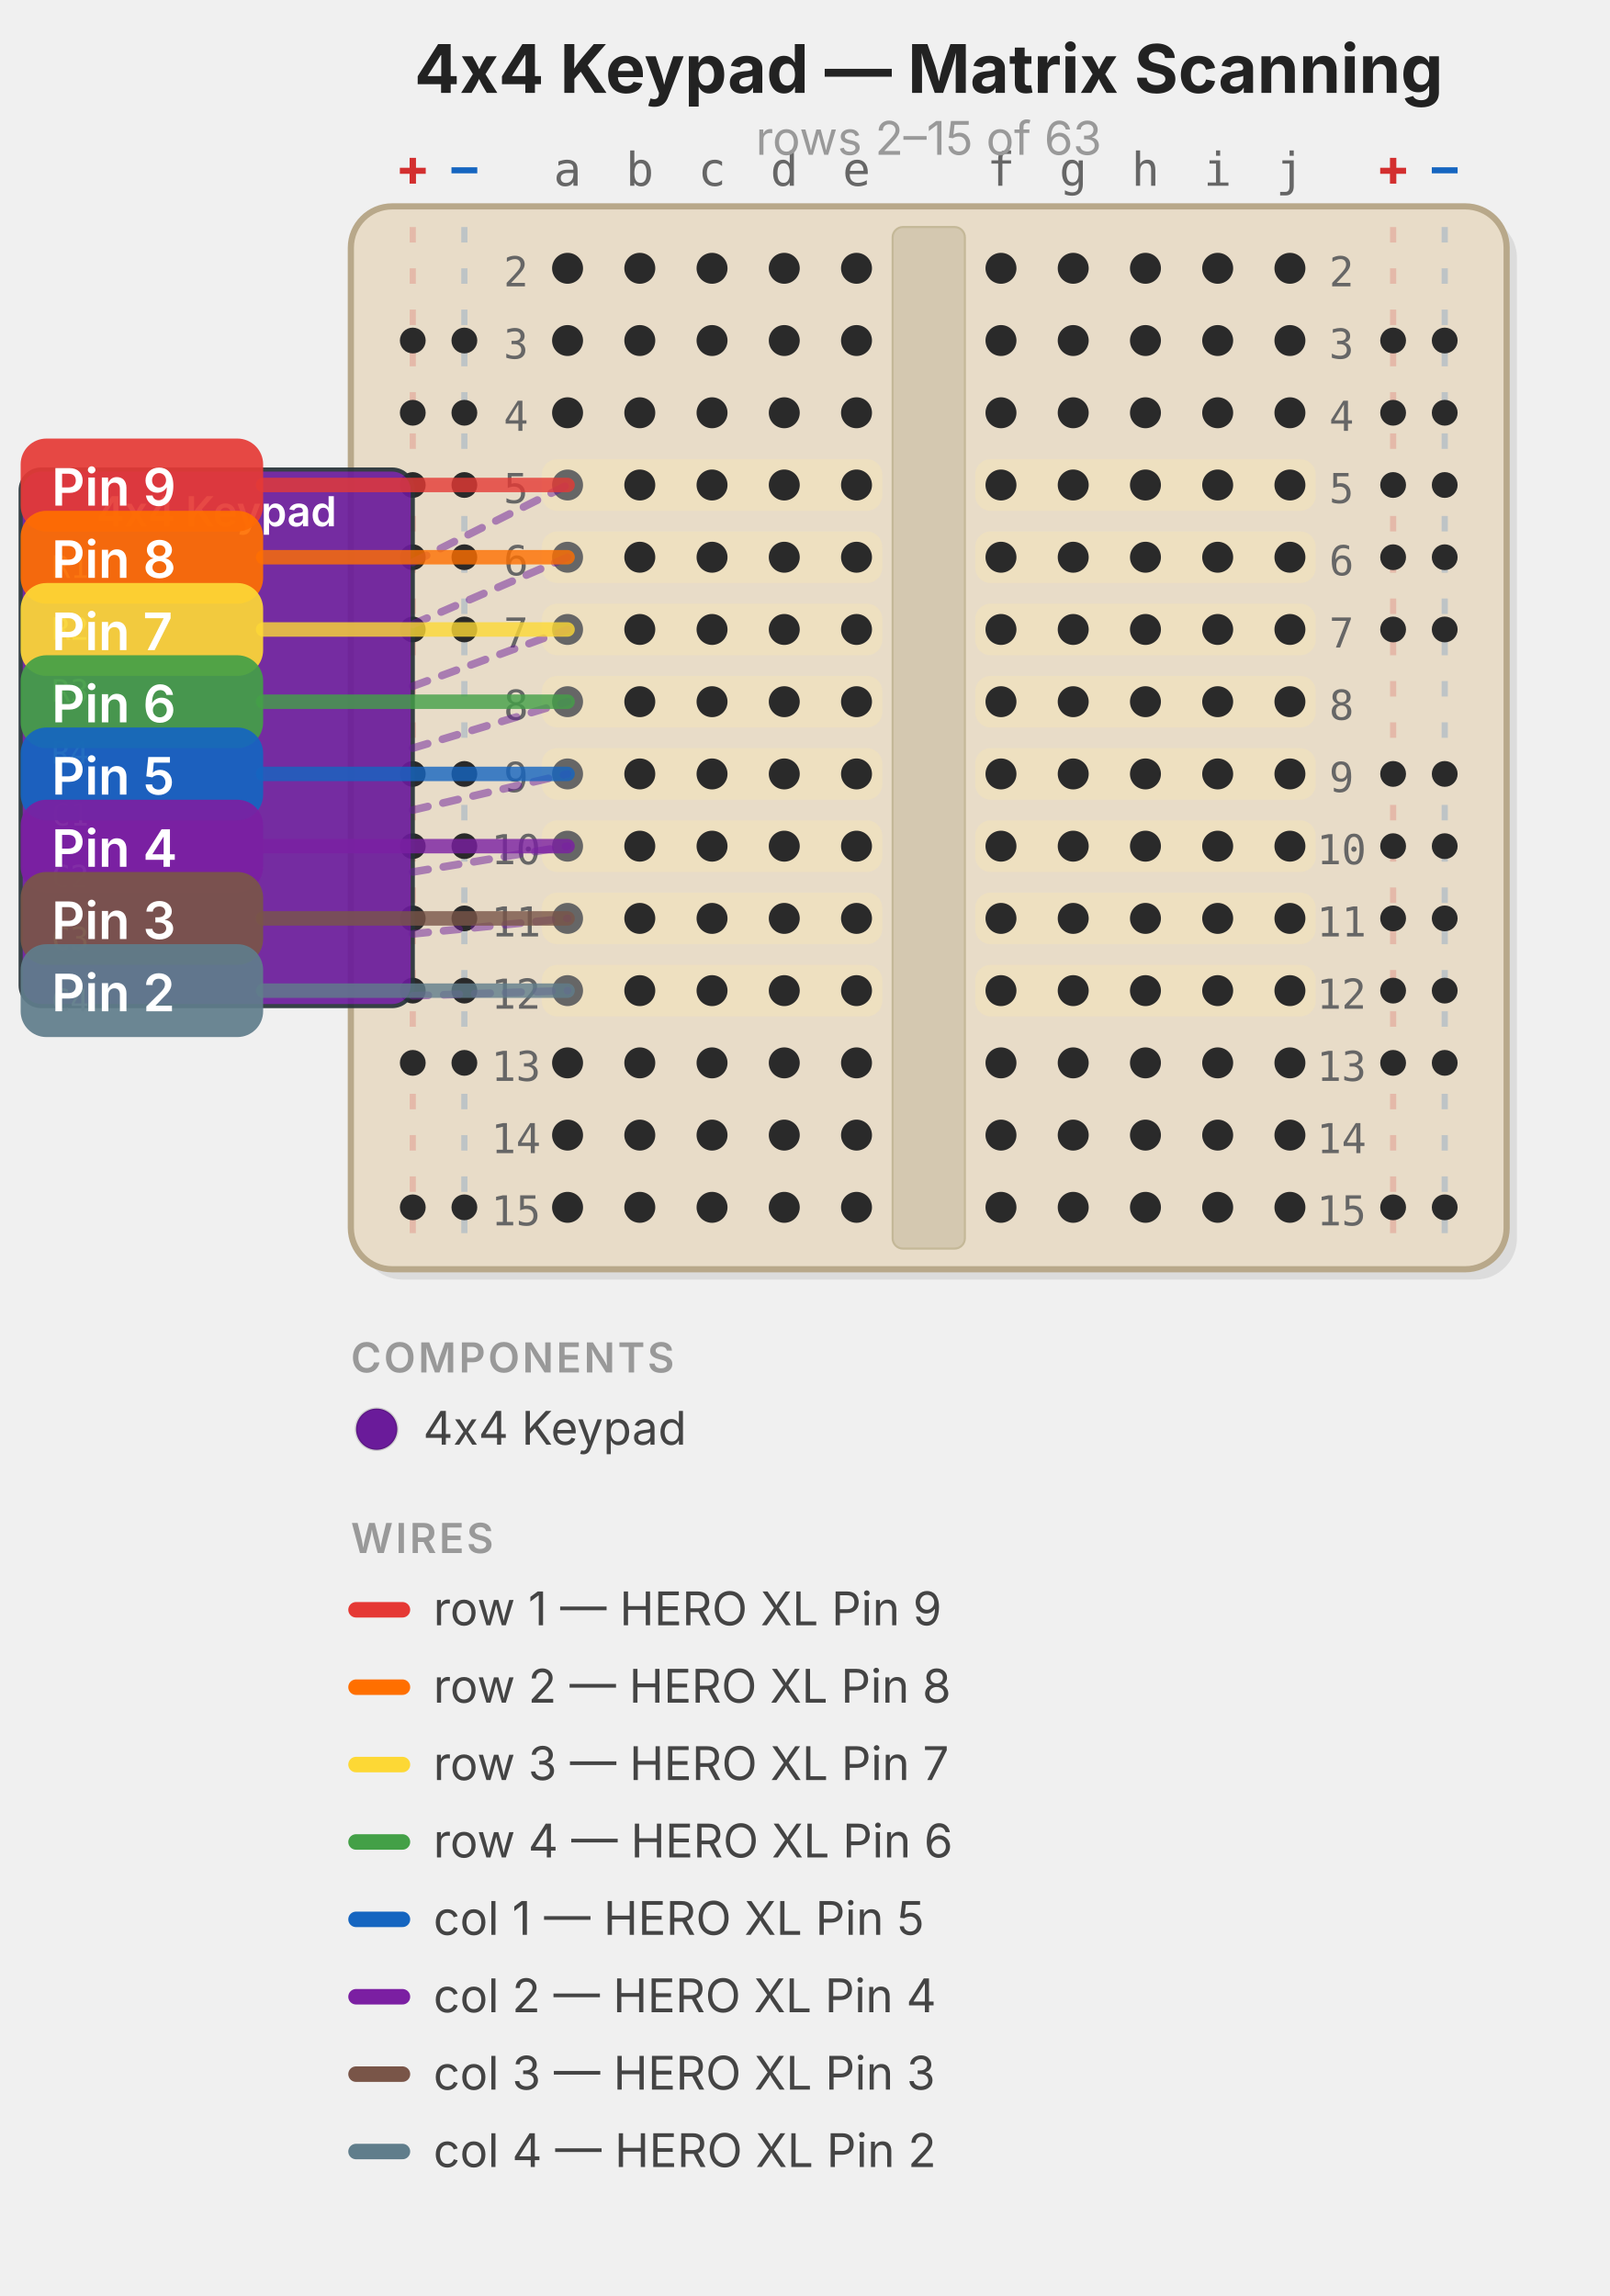
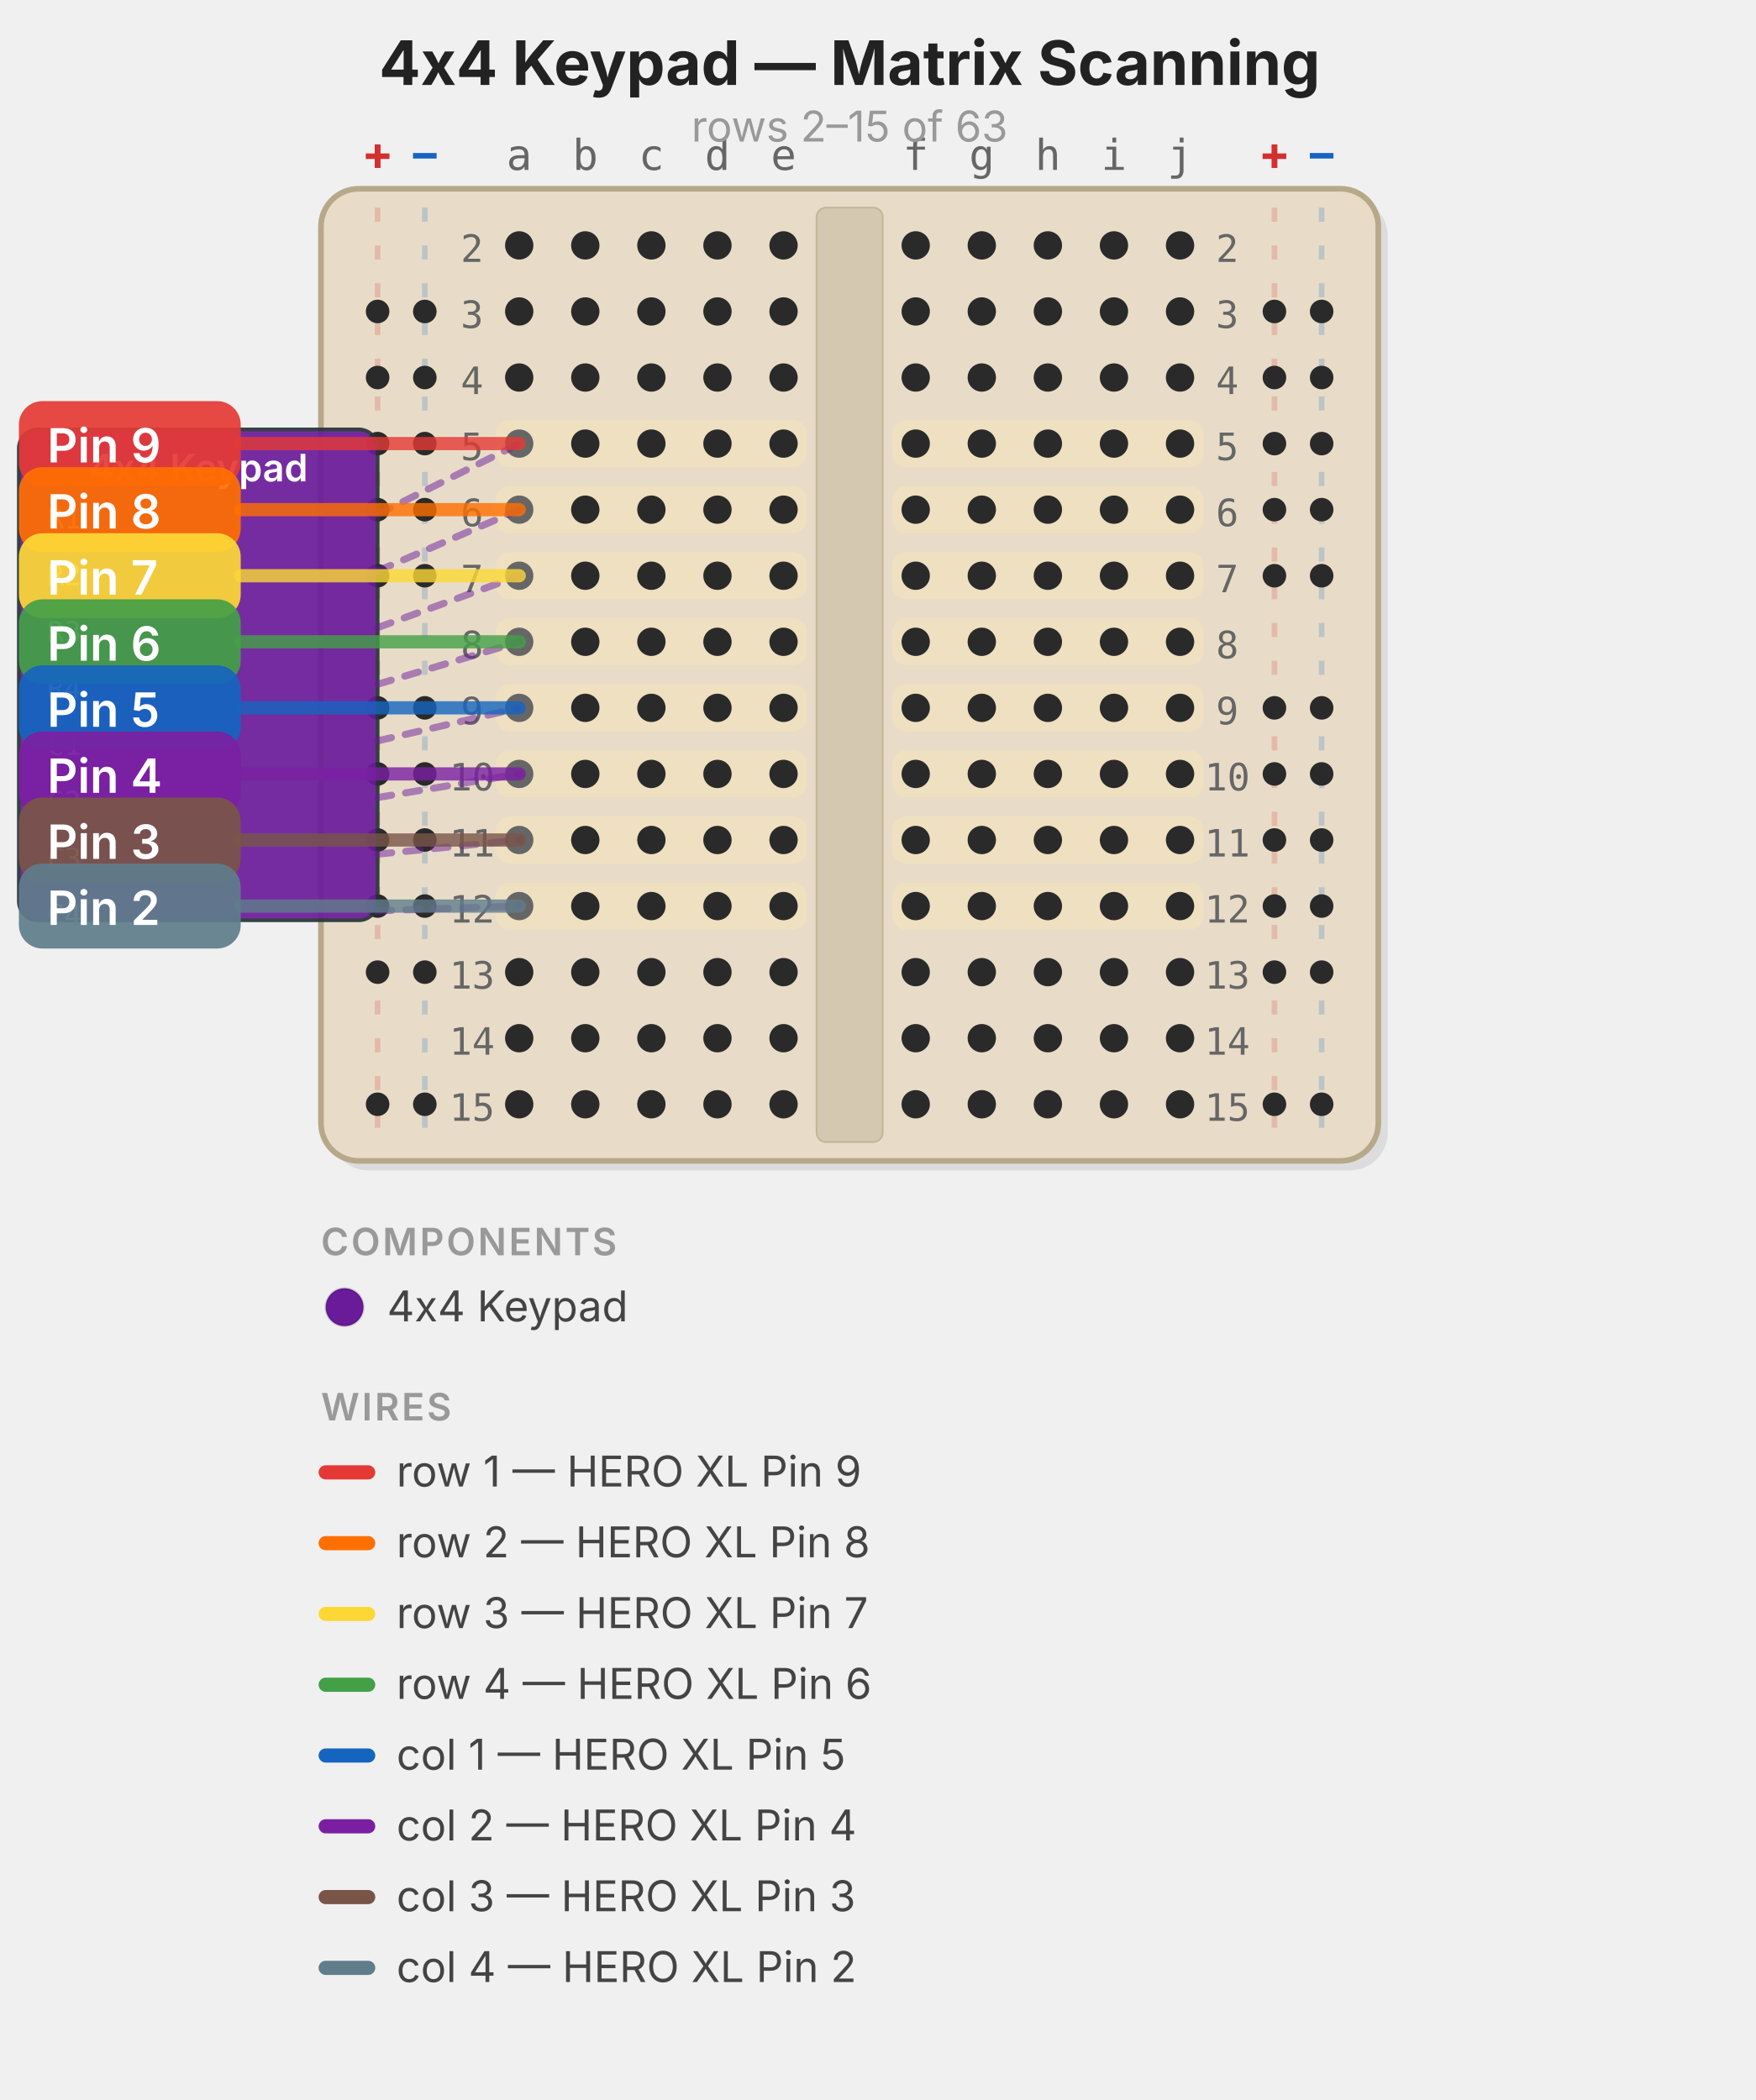
- <svg xmlns="http://www.w3.org/2000/svg" viewBox="0 0 312 445" width="312" height="445" style="background:#fff">
+ <svg xmlns="http://www.w3.org/2000/svg" viewBox="0 0 372 445" width="372" height="445" style="background:#fff">
  <rect x="70.0" y="42.0" width="224.0" height="206.0" rx="8" fill="#00000015" />
  <rect x="68.0" y="40.0" width="224.0" height="206.0" rx="8" fill="#e8dcc8" stroke="#b8a88a" stroke-width="1.2" />
  <rect x="173.0" y="44.0" width="14.0" height="198.0" rx="2" fill="#d4c8b0" stroke="#c4b898" stroke-width="0.4" />
  <line x1="80.0" y1="44.0" x2="80.0" y2="242.0" stroke="#d32f2f" stroke-width="1.2" opacity="0.2" stroke-dasharray="3,5" />
  <line x1="90.0" y1="44.0" x2="90.0" y2="242.0" stroke="#1565c0" stroke-width="1.2" opacity="0.2" stroke-dasharray="3,5" />
  <line x1="270.0" y1="44.0" x2="270.0" y2="242.0" stroke="#d32f2f" stroke-width="1.2" opacity="0.2" stroke-dasharray="3,5" />
  <line x1="280.0" y1="44.0" x2="280.0" y2="242.0" stroke="#1565c0" stroke-width="1.2" opacity="0.2" stroke-dasharray="3,5" />
  <rect x="105.0" y="89.0" width="66.0" height="10.0" rx="3" fill="#ffeaa7" opacity="0.25" />
  <rect x="189.0" y="89.0" width="66.0" height="10.0" rx="3" fill="#ffeaa7" opacity="0.25" />
  <rect x="105.0" y="103.0" width="66.0" height="10.0" rx="3" fill="#ffeaa7" opacity="0.25" />
  <rect x="189.0" y="103.0" width="66.0" height="10.0" rx="3" fill="#ffeaa7" opacity="0.25" />
  <rect x="105.0" y="117.0" width="66.0" height="10.0" rx="3" fill="#ffeaa7" opacity="0.25" />
  <rect x="189.0" y="117.0" width="66.0" height="10.0" rx="3" fill="#ffeaa7" opacity="0.25" />
  <rect x="105.0" y="131.0" width="66.0" height="10.0" rx="3" fill="#ffeaa7" opacity="0.25" />
  <rect x="189.0" y="131.0" width="66.0" height="10.0" rx="3" fill="#ffeaa7" opacity="0.25" />
  <rect x="105.0" y="145.0" width="66.0" height="10.0" rx="3" fill="#ffeaa7" opacity="0.25" />
  <rect x="189.0" y="145.0" width="66.0" height="10.0" rx="3" fill="#ffeaa7" opacity="0.25" />
  <rect x="105.0" y="159.0" width="66.0" height="10.0" rx="3" fill="#ffeaa7" opacity="0.25" />
  <rect x="189.0" y="159.0" width="66.0" height="10.0" rx="3" fill="#ffeaa7" opacity="0.25" />
  <rect x="105.0" y="173.0" width="66.0" height="10.0" rx="3" fill="#ffeaa7" opacity="0.25" />
  <rect x="189.0" y="173.0" width="66.0" height="10.0" rx="3" fill="#ffeaa7" opacity="0.25" />
  <rect x="105.0" y="187.0" width="66.0" height="10.0" rx="3" fill="#ffeaa7" opacity="0.25" />
  <rect x="189.0" y="187.0" width="66.0" height="10.0" rx="3" fill="#ffeaa7" opacity="0.25" />
  <circle cx="110.0" cy="52.0" r="3.0" fill="#2a2a2a" />
  <circle cx="110.0" cy="66.0" r="3.0" fill="#2a2a2a" />
  <circle cx="110.0" cy="80.0" r="3.0" fill="#2a2a2a" />
  <circle cx="110.0" cy="94.0" r="3.0" fill="#666" />
  <circle cx="110.0" cy="108.0" r="3.0" fill="#666" />
  <circle cx="110.0" cy="122.0" r="3.0" fill="#666" />
  <circle cx="110.0" cy="136.0" r="3.0" fill="#666" />
  <circle cx="110.0" cy="150.0" r="3.0" fill="#666" />
  <circle cx="110.0" cy="164.0" r="3.0" fill="#666" />
  <circle cx="110.0" cy="178.0" r="3.0" fill="#666" />
  <circle cx="110.0" cy="192.0" r="3.0" fill="#666" />
  <circle cx="110.0" cy="206.0" r="3.0" fill="#2a2a2a" />
  <circle cx="110.0" cy="220.0" r="3.0" fill="#2a2a2a" />
  <circle cx="110.0" cy="234.0" r="3.0" fill="#2a2a2a" />
  <circle cx="124.0" cy="52.0" r="3.0" fill="#2a2a2a" />
  <circle cx="124.0" cy="66.0" r="3.0" fill="#2a2a2a" />
  <circle cx="124.0" cy="80.0" r="3.0" fill="#2a2a2a" />
  <circle cx="124.0" cy="94.0" r="3.0" fill="#2a2a2a" />
  <circle cx="124.0" cy="108.0" r="3.0" fill="#2a2a2a" />
  <circle cx="124.0" cy="122.0" r="3.0" fill="#2a2a2a" />
  <circle cx="124.0" cy="136.0" r="3.0" fill="#2a2a2a" />
  <circle cx="124.0" cy="150.0" r="3.0" fill="#2a2a2a" />
  <circle cx="124.0" cy="164.0" r="3.0" fill="#2a2a2a" />
  <circle cx="124.0" cy="178.0" r="3.0" fill="#2a2a2a" />
  <circle cx="124.0" cy="192.0" r="3.0" fill="#2a2a2a" />
  <circle cx="124.0" cy="206.0" r="3.0" fill="#2a2a2a" />
  <circle cx="124.0" cy="220.0" r="3.0" fill="#2a2a2a" />
  <circle cx="124.0" cy="234.0" r="3.0" fill="#2a2a2a" />
  <circle cx="138.0" cy="52.0" r="3.0" fill="#2a2a2a" />
  <circle cx="138.0" cy="66.0" r="3.0" fill="#2a2a2a" />
  <circle cx="138.0" cy="80.0" r="3.0" fill="#2a2a2a" />
  <circle cx="138.0" cy="94.0" r="3.0" fill="#2a2a2a" />
  <circle cx="138.0" cy="108.0" r="3.0" fill="#2a2a2a" />
  <circle cx="138.0" cy="122.0" r="3.0" fill="#2a2a2a" />
  <circle cx="138.0" cy="136.0" r="3.0" fill="#2a2a2a" />
  <circle cx="138.0" cy="150.0" r="3.0" fill="#2a2a2a" />
  <circle cx="138.0" cy="164.0" r="3.0" fill="#2a2a2a" />
  <circle cx="138.0" cy="178.0" r="3.0" fill="#2a2a2a" />
  <circle cx="138.0" cy="192.0" r="3.0" fill="#2a2a2a" />
  <circle cx="138.0" cy="206.0" r="3.0" fill="#2a2a2a" />
  <circle cx="138.0" cy="220.0" r="3.0" fill="#2a2a2a" />
  <circle cx="138.0" cy="234.0" r="3.0" fill="#2a2a2a" />
  <circle cx="152.0" cy="52.0" r="3.0" fill="#2a2a2a" />
  <circle cx="152.0" cy="66.0" r="3.0" fill="#2a2a2a" />
  <circle cx="152.0" cy="80.0" r="3.0" fill="#2a2a2a" />
  <circle cx="152.0" cy="94.0" r="3.0" fill="#2a2a2a" />
  <circle cx="152.0" cy="108.0" r="3.0" fill="#2a2a2a" />
  <circle cx="152.0" cy="122.0" r="3.0" fill="#2a2a2a" />
  <circle cx="152.0" cy="136.0" r="3.0" fill="#2a2a2a" />
  <circle cx="152.0" cy="150.0" r="3.0" fill="#2a2a2a" />
  <circle cx="152.0" cy="164.0" r="3.0" fill="#2a2a2a" />
  <circle cx="152.0" cy="178.0" r="3.0" fill="#2a2a2a" />
  <circle cx="152.0" cy="192.0" r="3.0" fill="#2a2a2a" />
  <circle cx="152.0" cy="206.0" r="3.0" fill="#2a2a2a" />
  <circle cx="152.0" cy="220.0" r="3.0" fill="#2a2a2a" />
  <circle cx="152.0" cy="234.0" r="3.0" fill="#2a2a2a" />
  <circle cx="166.0" cy="52.0" r="3.0" fill="#2a2a2a" />
  <circle cx="166.0" cy="66.0" r="3.0" fill="#2a2a2a" />
  <circle cx="166.0" cy="80.0" r="3.0" fill="#2a2a2a" />
  <circle cx="166.0" cy="94.0" r="3.0" fill="#2a2a2a" />
  <circle cx="166.0" cy="108.0" r="3.0" fill="#2a2a2a" />
  <circle cx="166.0" cy="122.0" r="3.0" fill="#2a2a2a" />
  <circle cx="166.0" cy="136.0" r="3.0" fill="#2a2a2a" />
  <circle cx="166.0" cy="150.0" r="3.0" fill="#2a2a2a" />
  <circle cx="166.0" cy="164.0" r="3.0" fill="#2a2a2a" />
  <circle cx="166.0" cy="178.0" r="3.0" fill="#2a2a2a" />
  <circle cx="166.0" cy="192.0" r="3.0" fill="#2a2a2a" />
  <circle cx="166.0" cy="206.0" r="3.0" fill="#2a2a2a" />
  <circle cx="166.0" cy="220.0" r="3.0" fill="#2a2a2a" />
  <circle cx="166.0" cy="234.0" r="3.0" fill="#2a2a2a" />
  <circle cx="194.0" cy="52.0" r="3.0" fill="#2a2a2a" />
  <circle cx="194.0" cy="66.0" r="3.0" fill="#2a2a2a" />
  <circle cx="194.0" cy="80.0" r="3.0" fill="#2a2a2a" />
  <circle cx="194.0" cy="94.0" r="3.0" fill="#2a2a2a" />
  <circle cx="194.0" cy="108.0" r="3.0" fill="#2a2a2a" />
  <circle cx="194.0" cy="122.0" r="3.0" fill="#2a2a2a" />
  <circle cx="194.0" cy="136.0" r="3.0" fill="#2a2a2a" />
  <circle cx="194.0" cy="150.0" r="3.0" fill="#2a2a2a" />
  <circle cx="194.0" cy="164.0" r="3.0" fill="#2a2a2a" />
  <circle cx="194.0" cy="178.0" r="3.0" fill="#2a2a2a" />
  <circle cx="194.0" cy="192.0" r="3.0" fill="#2a2a2a" />
  <circle cx="194.0" cy="206.0" r="3.0" fill="#2a2a2a" />
  <circle cx="194.0" cy="220.0" r="3.0" fill="#2a2a2a" />
  <circle cx="194.0" cy="234.0" r="3.0" fill="#2a2a2a" />
  <circle cx="208.0" cy="52.0" r="3.0" fill="#2a2a2a" />
  <circle cx="208.0" cy="66.0" r="3.0" fill="#2a2a2a" />
  <circle cx="208.0" cy="80.0" r="3.0" fill="#2a2a2a" />
  <circle cx="208.0" cy="94.0" r="3.0" fill="#2a2a2a" />
  <circle cx="208.0" cy="108.0" r="3.0" fill="#2a2a2a" />
  <circle cx="208.0" cy="122.0" r="3.0" fill="#2a2a2a" />
  <circle cx="208.0" cy="136.0" r="3.0" fill="#2a2a2a" />
  <circle cx="208.0" cy="150.0" r="3.0" fill="#2a2a2a" />
  <circle cx="208.0" cy="164.0" r="3.0" fill="#2a2a2a" />
  <circle cx="208.0" cy="178.0" r="3.0" fill="#2a2a2a" />
  <circle cx="208.0" cy="192.0" r="3.0" fill="#2a2a2a" />
  <circle cx="208.0" cy="206.0" r="3.0" fill="#2a2a2a" />
  <circle cx="208.0" cy="220.0" r="3.0" fill="#2a2a2a" />
  <circle cx="208.0" cy="234.0" r="3.0" fill="#2a2a2a" />
  <circle cx="222.0" cy="52.0" r="3.0" fill="#2a2a2a" />
  <circle cx="222.0" cy="66.0" r="3.0" fill="#2a2a2a" />
  <circle cx="222.0" cy="80.0" r="3.0" fill="#2a2a2a" />
  <circle cx="222.0" cy="94.0" r="3.0" fill="#2a2a2a" />
  <circle cx="222.0" cy="108.0" r="3.0" fill="#2a2a2a" />
  <circle cx="222.0" cy="122.0" r="3.0" fill="#2a2a2a" />
  <circle cx="222.0" cy="136.0" r="3.0" fill="#2a2a2a" />
  <circle cx="222.0" cy="150.0" r="3.0" fill="#2a2a2a" />
  <circle cx="222.0" cy="164.0" r="3.0" fill="#2a2a2a" />
  <circle cx="222.0" cy="178.0" r="3.0" fill="#2a2a2a" />
  <circle cx="222.0" cy="192.0" r="3.0" fill="#2a2a2a" />
  <circle cx="222.0" cy="206.0" r="3.0" fill="#2a2a2a" />
  <circle cx="222.0" cy="220.0" r="3.0" fill="#2a2a2a" />
  <circle cx="222.0" cy="234.0" r="3.0" fill="#2a2a2a" />
  <circle cx="236.0" cy="52.0" r="3.0" fill="#2a2a2a" />
  <circle cx="236.0" cy="66.0" r="3.0" fill="#2a2a2a" />
  <circle cx="236.0" cy="80.0" r="3.0" fill="#2a2a2a" />
  <circle cx="236.0" cy="94.0" r="3.0" fill="#2a2a2a" />
  <circle cx="236.0" cy="108.0" r="3.0" fill="#2a2a2a" />
  <circle cx="236.0" cy="122.0" r="3.0" fill="#2a2a2a" />
  <circle cx="236.0" cy="136.0" r="3.0" fill="#2a2a2a" />
  <circle cx="236.0" cy="150.0" r="3.0" fill="#2a2a2a" />
  <circle cx="236.0" cy="164.0" r="3.0" fill="#2a2a2a" />
  <circle cx="236.0" cy="178.0" r="3.0" fill="#2a2a2a" />
  <circle cx="236.0" cy="192.0" r="3.0" fill="#2a2a2a" />
  <circle cx="236.0" cy="206.0" r="3.0" fill="#2a2a2a" />
  <circle cx="236.0" cy="220.0" r="3.0" fill="#2a2a2a" />
  <circle cx="236.0" cy="234.0" r="3.0" fill="#2a2a2a" />
  <circle cx="250.0" cy="52.0" r="3.0" fill="#2a2a2a" />
  <circle cx="250.0" cy="66.0" r="3.0" fill="#2a2a2a" />
  <circle cx="250.0" cy="80.0" r="3.0" fill="#2a2a2a" />
  <circle cx="250.0" cy="94.0" r="3.0" fill="#2a2a2a" />
  <circle cx="250.0" cy="108.0" r="3.0" fill="#2a2a2a" />
  <circle cx="250.0" cy="122.0" r="3.0" fill="#2a2a2a" />
  <circle cx="250.0" cy="136.0" r="3.0" fill="#2a2a2a" />
  <circle cx="250.0" cy="150.0" r="3.0" fill="#2a2a2a" />
  <circle cx="250.0" cy="164.0" r="3.0" fill="#2a2a2a" />
  <circle cx="250.0" cy="178.0" r="3.0" fill="#2a2a2a" />
  <circle cx="250.0" cy="192.0" r="3.0" fill="#2a2a2a" />
  <circle cx="250.0" cy="206.0" r="3.0" fill="#2a2a2a" />
  <circle cx="250.0" cy="220.0" r="3.0" fill="#2a2a2a" />
  <circle cx="250.0" cy="234.0" r="3.0" fill="#2a2a2a" />
  <circle cx="80.0" cy="66.0" r="2.5" fill="#2a2a2a" />
  <circle cx="80.0" cy="80.0" r="2.5" fill="#2a2a2a" />
  <circle cx="80.0" cy="94.0" r="2.5" fill="#2a2a2a" />
  <circle cx="80.0" cy="108.0" r="2.5" fill="#2a2a2a" />
  <circle cx="80.0" cy="122.0" r="2.5" fill="#2a2a2a" />
  <circle cx="80.0" cy="150.0" r="2.5" fill="#2a2a2a" />
  <circle cx="80.0" cy="164.0" r="2.5" fill="#2a2a2a" />
  <circle cx="80.0" cy="178.0" r="2.5" fill="#2a2a2a" />
  <circle cx="80.0" cy="192.0" r="2.5" fill="#2a2a2a" />
  <circle cx="80.0" cy="206.0" r="2.5" fill="#2a2a2a" />
  <circle cx="80.0" cy="234.0" r="2.5" fill="#2a2a2a" />
  <circle cx="90.0" cy="66.0" r="2.5" fill="#2a2a2a" />
  <circle cx="90.0" cy="80.0" r="2.5" fill="#2a2a2a" />
  <circle cx="90.0" cy="94.0" r="2.5" fill="#2a2a2a" />
  <circle cx="90.0" cy="108.0" r="2.5" fill="#2a2a2a" />
  <circle cx="90.0" cy="122.0" r="2.5" fill="#2a2a2a" />
  <circle cx="90.0" cy="150.0" r="2.5" fill="#2a2a2a" />
  <circle cx="90.0" cy="164.0" r="2.5" fill="#2a2a2a" />
  <circle cx="90.0" cy="178.0" r="2.5" fill="#2a2a2a" />
  <circle cx="90.0" cy="192.0" r="2.5" fill="#2a2a2a" />
  <circle cx="90.0" cy="206.0" r="2.5" fill="#2a2a2a" />
  <circle cx="90.0" cy="234.0" r="2.5" fill="#2a2a2a" />
  <circle cx="270.0" cy="66.0" r="2.5" fill="#2a2a2a" />
  <circle cx="270.0" cy="80.0" r="2.5" fill="#2a2a2a" />
  <circle cx="270.0" cy="94.0" r="2.5" fill="#2a2a2a" />
  <circle cx="270.0" cy="108.0" r="2.5" fill="#2a2a2a" />
  <circle cx="270.0" cy="122.0" r="2.5" fill="#2a2a2a" />
  <circle cx="270.0" cy="150.0" r="2.5" fill="#2a2a2a" />
  <circle cx="270.0" cy="164.0" r="2.5" fill="#2a2a2a" />
  <circle cx="270.0" cy="178.0" r="2.5" fill="#2a2a2a" />
  <circle cx="270.0" cy="192.0" r="2.5" fill="#2a2a2a" />
  <circle cx="270.0" cy="206.0" r="2.5" fill="#2a2a2a" />
  <circle cx="270.0" cy="234.0" r="2.5" fill="#2a2a2a" />
  <circle cx="280.0" cy="66.0" r="2.5" fill="#2a2a2a" />
  <circle cx="280.0" cy="80.0" r="2.5" fill="#2a2a2a" />
  <circle cx="280.0" cy="94.0" r="2.5" fill="#2a2a2a" />
  <circle cx="280.0" cy="108.0" r="2.5" fill="#2a2a2a" />
  <circle cx="280.0" cy="122.0" r="2.5" fill="#2a2a2a" />
  <circle cx="280.0" cy="150.0" r="2.5" fill="#2a2a2a" />
  <circle cx="280.0" cy="164.0" r="2.5" fill="#2a2a2a" />
  <circle cx="280.0" cy="178.0" r="2.5" fill="#2a2a2a" />
  <circle cx="280.0" cy="192.0" r="2.5" fill="#2a2a2a" />
  <circle cx="280.0" cy="206.0" r="2.5" fill="#2a2a2a" />
  <circle cx="280.0" cy="234.0" r="2.5" fill="#2a2a2a" />
  <text x="110.0" y="36.0" font-size="9" fill="#666" text-anchor="middle" font-family="'SF Mono', 'Cascadia Code', 'Fira Code', monospace">a</text>
  <text x="124.0" y="36.0" font-size="9" fill="#666" text-anchor="middle" font-family="'SF Mono', 'Cascadia Code', 'Fira Code', monospace">b</text>
  <text x="138.0" y="36.0" font-size="9" fill="#666" text-anchor="middle" font-family="'SF Mono', 'Cascadia Code', 'Fira Code', monospace">c</text>
  <text x="152.0" y="36.0" font-size="9" fill="#666" text-anchor="middle" font-family="'SF Mono', 'Cascadia Code', 'Fira Code', monospace">d</text>
  <text x="166.0" y="36.0" font-size="9" fill="#666" text-anchor="middle" font-family="'SF Mono', 'Cascadia Code', 'Fira Code', monospace">e</text>
  <text x="194.0" y="36.0" font-size="9" fill="#666" text-anchor="middle" font-family="'SF Mono', 'Cascadia Code', 'Fira Code', monospace">f</text>
  <text x="208.0" y="36.0" font-size="9" fill="#666" text-anchor="middle" font-family="'SF Mono', 'Cascadia Code', 'Fira Code', monospace">g</text>
  <text x="222.0" y="36.0" font-size="9" fill="#666" text-anchor="middle" font-family="'SF Mono', 'Cascadia Code', 'Fira Code', monospace">h</text>
  <text x="236.0" y="36.0" font-size="9" fill="#666" text-anchor="middle" font-family="'SF Mono', 'Cascadia Code', 'Fira Code', monospace">i</text>
  <text x="250.0" y="36.0" font-size="9" fill="#666" text-anchor="middle" font-family="'SF Mono', 'Cascadia Code', 'Fira Code', monospace">j</text>
  <text x="80.0" y="36.0" font-size="10" fill="#d32f2f" font-weight="bold" text-anchor="middle" font-family="system-ui, -apple-system, 'Segoe UI', sans-serif">+</text>
  <text x="90.0" y="36.0" font-size="10" fill="#1565c0" font-weight="bold" text-anchor="middle" font-family="system-ui, -apple-system, 'Segoe UI', sans-serif">–</text>
  <text x="270.0" y="36.0" font-size="10" fill="#d32f2f" font-weight="bold" text-anchor="middle" font-family="system-ui, -apple-system, 'Segoe UI', sans-serif">+</text>
  <text x="280.0" y="36.0" font-size="10" fill="#1565c0" font-weight="bold" text-anchor="middle" font-family="system-ui, -apple-system, 'Segoe UI', sans-serif">–</text>
  <text x="100.0" y="55.5" font-size="8" fill="#666" text-anchor="middle" font-family="'SF Mono', 'Cascadia Code', 'Fira Code', monospace">2</text>
  <text x="260.0" y="55.5" font-size="8" fill="#666" text-anchor="middle" font-family="'SF Mono', 'Cascadia Code', 'Fira Code', monospace">2</text>
  <text x="100.0" y="69.5" font-size="8" fill="#666" text-anchor="middle" font-family="'SF Mono', 'Cascadia Code', 'Fira Code', monospace">3</text>
  <text x="260.0" y="69.5" font-size="8" fill="#666" text-anchor="middle" font-family="'SF Mono', 'Cascadia Code', 'Fira Code', monospace">3</text>
  <text x="100.0" y="83.5" font-size="8" fill="#666" text-anchor="middle" font-family="'SF Mono', 'Cascadia Code', 'Fira Code', monospace">4</text>
  <text x="260.0" y="83.5" font-size="8" fill="#666" text-anchor="middle" font-family="'SF Mono', 'Cascadia Code', 'Fira Code', monospace">4</text>
  <text x="100.0" y="97.5" font-size="8" fill="#666" text-anchor="middle" font-family="'SF Mono', 'Cascadia Code', 'Fira Code', monospace">5</text>
  <text x="260.0" y="97.5" font-size="8" fill="#666" text-anchor="middle" font-family="'SF Mono', 'Cascadia Code', 'Fira Code', monospace">5</text>
  <text x="100.0" y="111.5" font-size="8" fill="#666" text-anchor="middle" font-family="'SF Mono', 'Cascadia Code', 'Fira Code', monospace">6</text>
  <text x="260.0" y="111.5" font-size="8" fill="#666" text-anchor="middle" font-family="'SF Mono', 'Cascadia Code', 'Fira Code', monospace">6</text>
  <text x="100.0" y="125.5" font-size="8" fill="#666" text-anchor="middle" font-family="'SF Mono', 'Cascadia Code', 'Fira Code', monospace">7</text>
  <text x="260.0" y="125.5" font-size="8" fill="#666" text-anchor="middle" font-family="'SF Mono', 'Cascadia Code', 'Fira Code', monospace">7</text>
  <text x="100.0" y="139.5" font-size="8" fill="#666" text-anchor="middle" font-family="'SF Mono', 'Cascadia Code', 'Fira Code', monospace">8</text>
  <text x="260.0" y="139.5" font-size="8" fill="#666" text-anchor="middle" font-family="'SF Mono', 'Cascadia Code', 'Fira Code', monospace">8</text>
  <text x="100.0" y="153.5" font-size="8" fill="#666" text-anchor="middle" font-family="'SF Mono', 'Cascadia Code', 'Fira Code', monospace">9</text>
  <text x="260.0" y="153.5" font-size="8" fill="#666" text-anchor="middle" font-family="'SF Mono', 'Cascadia Code', 'Fira Code', monospace">9</text>
  <text x="100.0" y="167.5" font-size="8" fill="#666" text-anchor="middle" font-family="'SF Mono', 'Cascadia Code', 'Fira Code', monospace">10</text>
  <text x="260.0" y="167.5" font-size="8" fill="#666" text-anchor="middle" font-family="'SF Mono', 'Cascadia Code', 'Fira Code', monospace">10</text>
  <text x="100.0" y="181.5" font-size="8" fill="#666" text-anchor="middle" font-family="'SF Mono', 'Cascadia Code', 'Fira Code', monospace">11</text>
  <text x="260.0" y="181.5" font-size="8" fill="#666" text-anchor="middle" font-family="'SF Mono', 'Cascadia Code', 'Fira Code', monospace">11</text>
  <text x="100.0" y="195.5" font-size="8" fill="#666" text-anchor="middle" font-family="'SF Mono', 'Cascadia Code', 'Fira Code', monospace">12</text>
  <text x="260.0" y="195.5" font-size="8" fill="#666" text-anchor="middle" font-family="'SF Mono', 'Cascadia Code', 'Fira Code', monospace">12</text>
  <text x="100.0" y="209.5" font-size="8" fill="#666" text-anchor="middle" font-family="'SF Mono', 'Cascadia Code', 'Fira Code', monospace">13</text>
  <text x="260.0" y="209.5" font-size="8" fill="#666" text-anchor="middle" font-family="'SF Mono', 'Cascadia Code', 'Fira Code', monospace">13</text>
  <text x="100.0" y="223.5" font-size="8" fill="#666" text-anchor="middle" font-family="'SF Mono', 'Cascadia Code', 'Fira Code', monospace">14</text>
  <text x="260.0" y="223.5" font-size="8" fill="#666" text-anchor="middle" font-family="'SF Mono', 'Cascadia Code', 'Fira Code', monospace">14</text>
  <text x="100.0" y="237.5" font-size="8" fill="#666" text-anchor="middle" font-family="'SF Mono', 'Cascadia Code', 'Fira Code', monospace">15</text>
  <text x="260.0" y="237.5" font-size="8" fill="#666" text-anchor="middle" font-family="'SF Mono', 'Cascadia Code', 'Fira Code', monospace">15</text>
  <rect x="4.0" y="91.0" width="76.0" height="104.0" rx="4" fill="#6a1b9a" stroke="#263238" stroke-width="0.8" opacity="0.92" />
  <text x="42.0" y="102.0" font-size="8" fill="white" font-weight="600" text-anchor="middle" font-family="system-ui, -apple-system, 'Segoe UI', sans-serif">4x4 Keypad</text>
  <text x="10.0" y="112.0" font-size="6" fill="#ccc" font-family="'SF Mono', 'Cascadia Code', 'Fira Code', monospace">R1</text>
  <line x1="80.0" y1="109.0" x2="110.0" y2="94.0" stroke="#6a1b9a" stroke-width="1.5" stroke-linecap="round" opacity="0.5" stroke-dasharray="3,3" />
  <text x="10.0" y="124.0" font-size="6" fill="#ccc" font-family="'SF Mono', 'Cascadia Code', 'Fira Code', monospace">R2</text>
  <line x1="80.0" y1="121.0" x2="110.0" y2="108.0" stroke="#6a1b9a" stroke-width="1.5" stroke-linecap="round" opacity="0.5" stroke-dasharray="3,3" />
  <text x="10.0" y="136.0" font-size="6" fill="#ccc" font-family="'SF Mono', 'Cascadia Code', 'Fira Code', monospace">R3</text>
  <line x1="80.0" y1="133.0" x2="110.0" y2="122.0" stroke="#6a1b9a" stroke-width="1.5" stroke-linecap="round" opacity="0.5" stroke-dasharray="3,3" />
  <text x="10.0" y="148.0" font-size="6" fill="#ccc" font-family="'SF Mono', 'Cascadia Code', 'Fira Code', monospace">R4</text>
  <line x1="80.0" y1="145.0" x2="110.0" y2="136.0" stroke="#6a1b9a" stroke-width="1.5" stroke-linecap="round" opacity="0.5" stroke-dasharray="3,3" />
  <text x="10.0" y="160.0" font-size="6" fill="#ccc" font-family="'SF Mono', 'Cascadia Code', 'Fira Code', monospace">C1</text>
  <line x1="80.0" y1="157.0" x2="110.0" y2="150.0" stroke="#6a1b9a" stroke-width="1.5" stroke-linecap="round" opacity="0.5" stroke-dasharray="3,3" />
  <text x="10.0" y="172.0" font-size="6" fill="#ccc" font-family="'SF Mono', 'Cascadia Code', 'Fira Code', monospace">C2</text>
  <line x1="80.0" y1="169.0" x2="110.0" y2="164.0" stroke="#6a1b9a" stroke-width="1.5" stroke-linecap="round" opacity="0.5" stroke-dasharray="3,3" />
  <text x="10.0" y="184.0" font-size="6" fill="#ccc" font-family="'SF Mono', 'Cascadia Code', 'Fira Code', monospace">C3</text>
  <line x1="80.0" y1="181.0" x2="110.0" y2="178.0" stroke="#6a1b9a" stroke-width="1.5" stroke-linecap="round" opacity="0.5" stroke-dasharray="3,3" />
  <text x="10.0" y="196.0" font-size="6" fill="#ccc" font-family="'SF Mono', 'Cascadia Code', 'Fira Code', monospace">C4</text>
  <line x1="80.0" y1="193.0" x2="110.0" y2="192.0" stroke="#6a1b9a" stroke-width="1.5" stroke-linecap="round" opacity="0.5" stroke-dasharray="3,3" />
  <line x1="51.0" y1="94.0" x2="110.0" y2="94.0" stroke="#e53935" stroke-width="2.8" stroke-linecap="round" opacity="0.8" />
  <rect x="4.0" y="85.0" width="47.0" height="18.0" rx="5" fill="#e53935" opacity="0.92" />
  <text x="10.0" y="98.0" font-size="10" fill="white" font-weight="600" font-family="system-ui, -apple-system, 'Segoe UI', sans-serif">Pin 9</text>
  <line x1="51.0" y1="108.0" x2="110.0" y2="108.0" stroke="#ff6f00" stroke-width="2.8" stroke-linecap="round" opacity="0.8" />
  <rect x="4.0" y="99.0" width="47.0" height="18.0" rx="5" fill="#ff6f00" opacity="0.92" />
  <text x="10.0" y="112.0" font-size="10" fill="white" font-weight="600" font-family="system-ui, -apple-system, 'Segoe UI', sans-serif">Pin 8</text>
  <line x1="51.0" y1="122.0" x2="110.0" y2="122.0" stroke="#fdd835" stroke-width="2.8" stroke-linecap="round" opacity="0.8" />
  <rect x="4.0" y="113.0" width="47.0" height="18.0" rx="5" fill="#fdd835" opacity="0.92" />
  <text x="10.0" y="126.0" font-size="10" fill="white" font-weight="600" font-family="system-ui, -apple-system, 'Segoe UI', sans-serif">Pin 7</text>
  <line x1="51.0" y1="136.0" x2="110.0" y2="136.0" stroke="#43a047" stroke-width="2.8" stroke-linecap="round" opacity="0.8" />
  <rect x="4.0" y="127.0" width="47.0" height="18.0" rx="5" fill="#43a047" opacity="0.92" />
  <text x="10.0" y="140.0" font-size="10" fill="white" font-weight="600" font-family="system-ui, -apple-system, 'Segoe UI', sans-serif">Pin 6</text>
  <line x1="51.0" y1="150.0" x2="110.0" y2="150.0" stroke="#1565c0" stroke-width="2.8" stroke-linecap="round" opacity="0.8" />
  <rect x="4.0" y="141.0" width="47.0" height="18.0" rx="5" fill="#1565c0" opacity="0.92" />
  <text x="10.0" y="154.0" font-size="10" fill="white" font-weight="600" font-family="system-ui, -apple-system, 'Segoe UI', sans-serif">Pin 5</text>
  <line x1="51.0" y1="164.0" x2="110.0" y2="164.0" stroke="#7b1fa2" stroke-width="2.8" stroke-linecap="round" opacity="0.8" />
  <rect x="4.0" y="155.0" width="47.0" height="18.0" rx="5" fill="#7b1fa2" opacity="0.92" />
  <text x="10.0" y="168.0" font-size="10" fill="white" font-weight="600" font-family="system-ui, -apple-system, 'Segoe UI', sans-serif">Pin 4</text>
  <line x1="51.0" y1="178.0" x2="110.0" y2="178.0" stroke="#795548" stroke-width="2.8" stroke-linecap="round" opacity="0.8" />
  <rect x="4.0" y="169.0" width="47.0" height="18.0" rx="5" fill="#795548" opacity="0.92" />
  <text x="10.0" y="182.0" font-size="10" fill="white" font-weight="600" font-family="system-ui, -apple-system, 'Segoe UI', sans-serif">Pin 3</text>
  <line x1="51.0" y1="192.0" x2="110.0" y2="192.0" stroke="#607d8b" stroke-width="2.8" stroke-linecap="round" opacity="0.8" />
  <rect x="4.0" y="183.0" width="47.0" height="18.0" rx="5" fill="#607d8b" opacity="0.92" />
  <text x="10.0" y="196.0" font-size="10" fill="white" font-weight="600" font-family="system-ui, -apple-system, 'Segoe UI', sans-serif">Pin 2</text>
  <text x="68.0" y="266.0" font-size="8" fill="#999" font-weight="600" letter-spacing="0.5" font-family="system-ui, -apple-system, 'Segoe UI', sans-serif">COMPONENTS</text>
  <circle cx="73.0" cy="277.0" r="4.0" fill="#6a1b9a" stroke="#0002" stroke-width="0.5" />
  <text x="82.0" y="280.0" font-size="9" fill="#444" font-family="system-ui, -apple-system, 'Segoe UI', sans-serif">4x4 Keypad</text>
  <text x="68.0" y="301.0" font-size="8" fill="#999" font-weight="600" letter-spacing="0.5" font-family="system-ui, -apple-system, 'Segoe UI', sans-serif">WIRES</text>
  <line x1="69.0" y1="312.0" x2="78.0" y2="312.0" stroke="#e53935" stroke-width="3" stroke-linecap="round" />
  <text x="84.0" y="315.0" font-size="9" fill="#444" font-family="system-ui, -apple-system, 'Segoe UI', sans-serif">row 1 — HERO XL Pin 9</text>
  <line x1="69.0" y1="327.0" x2="78.0" y2="327.0" stroke="#ff6f00" stroke-width="3" stroke-linecap="round" />
  <text x="84.0" y="330.0" font-size="9" fill="#444" font-family="system-ui, -apple-system, 'Segoe UI', sans-serif">row 2 — HERO XL Pin 8</text>
  <line x1="69.0" y1="342.0" x2="78.0" y2="342.0" stroke="#fdd835" stroke-width="3" stroke-linecap="round" />
  <text x="84.0" y="345.0" font-size="9" fill="#444" font-family="system-ui, -apple-system, 'Segoe UI', sans-serif">row 3 — HERO XL Pin 7</text>
  <line x1="69.0" y1="357.0" x2="78.0" y2="357.0" stroke="#43a047" stroke-width="3" stroke-linecap="round" />
  <text x="84.0" y="360.0" font-size="9" fill="#444" font-family="system-ui, -apple-system, 'Segoe UI', sans-serif">row 4 — HERO XL Pin 6</text>
  <line x1="69.0" y1="372.0" x2="78.0" y2="372.0" stroke="#1565c0" stroke-width="3" stroke-linecap="round" />
  <text x="84.0" y="375.0" font-size="9" fill="#444" font-family="system-ui, -apple-system, 'Segoe UI', sans-serif">col 1 — HERO XL Pin 5</text>
  <line x1="69.0" y1="387.0" x2="78.0" y2="387.0" stroke="#7b1fa2" stroke-width="3" stroke-linecap="round" />
  <text x="84.0" y="390.0" font-size="9" fill="#444" font-family="system-ui, -apple-system, 'Segoe UI', sans-serif">col 2 — HERO XL Pin 4</text>
  <line x1="69.0" y1="402.0" x2="78.0" y2="402.0" stroke="#795548" stroke-width="3" stroke-linecap="round" />
  <text x="84.0" y="405.0" font-size="9" fill="#444" font-family="system-ui, -apple-system, 'Segoe UI', sans-serif">col 3 — HERO XL Pin 3</text>
  <line x1="69.0" y1="417.0" x2="78.0" y2="417.0" stroke="#607d8b" stroke-width="3" stroke-linecap="round" />
  <text x="84.0" y="420.0" font-size="9" fill="#444" font-family="system-ui, -apple-system, 'Segoe UI', sans-serif">col 4 — HERO XL Pin 2</text>
  <text x="180.0" y="18.0" font-size="13" fill="#222" font-weight="700" text-anchor="middle" font-family="system-ui, -apple-system, 'Segoe UI', sans-serif">4x4 Keypad — Matrix Scanning</text>
  <text x="180.0" y="30.0" font-size="9" fill="#999" text-anchor="middle" font-family="system-ui, -apple-system, 'Segoe UI', sans-serif">rows 2–15 of 63</text>
</svg>
